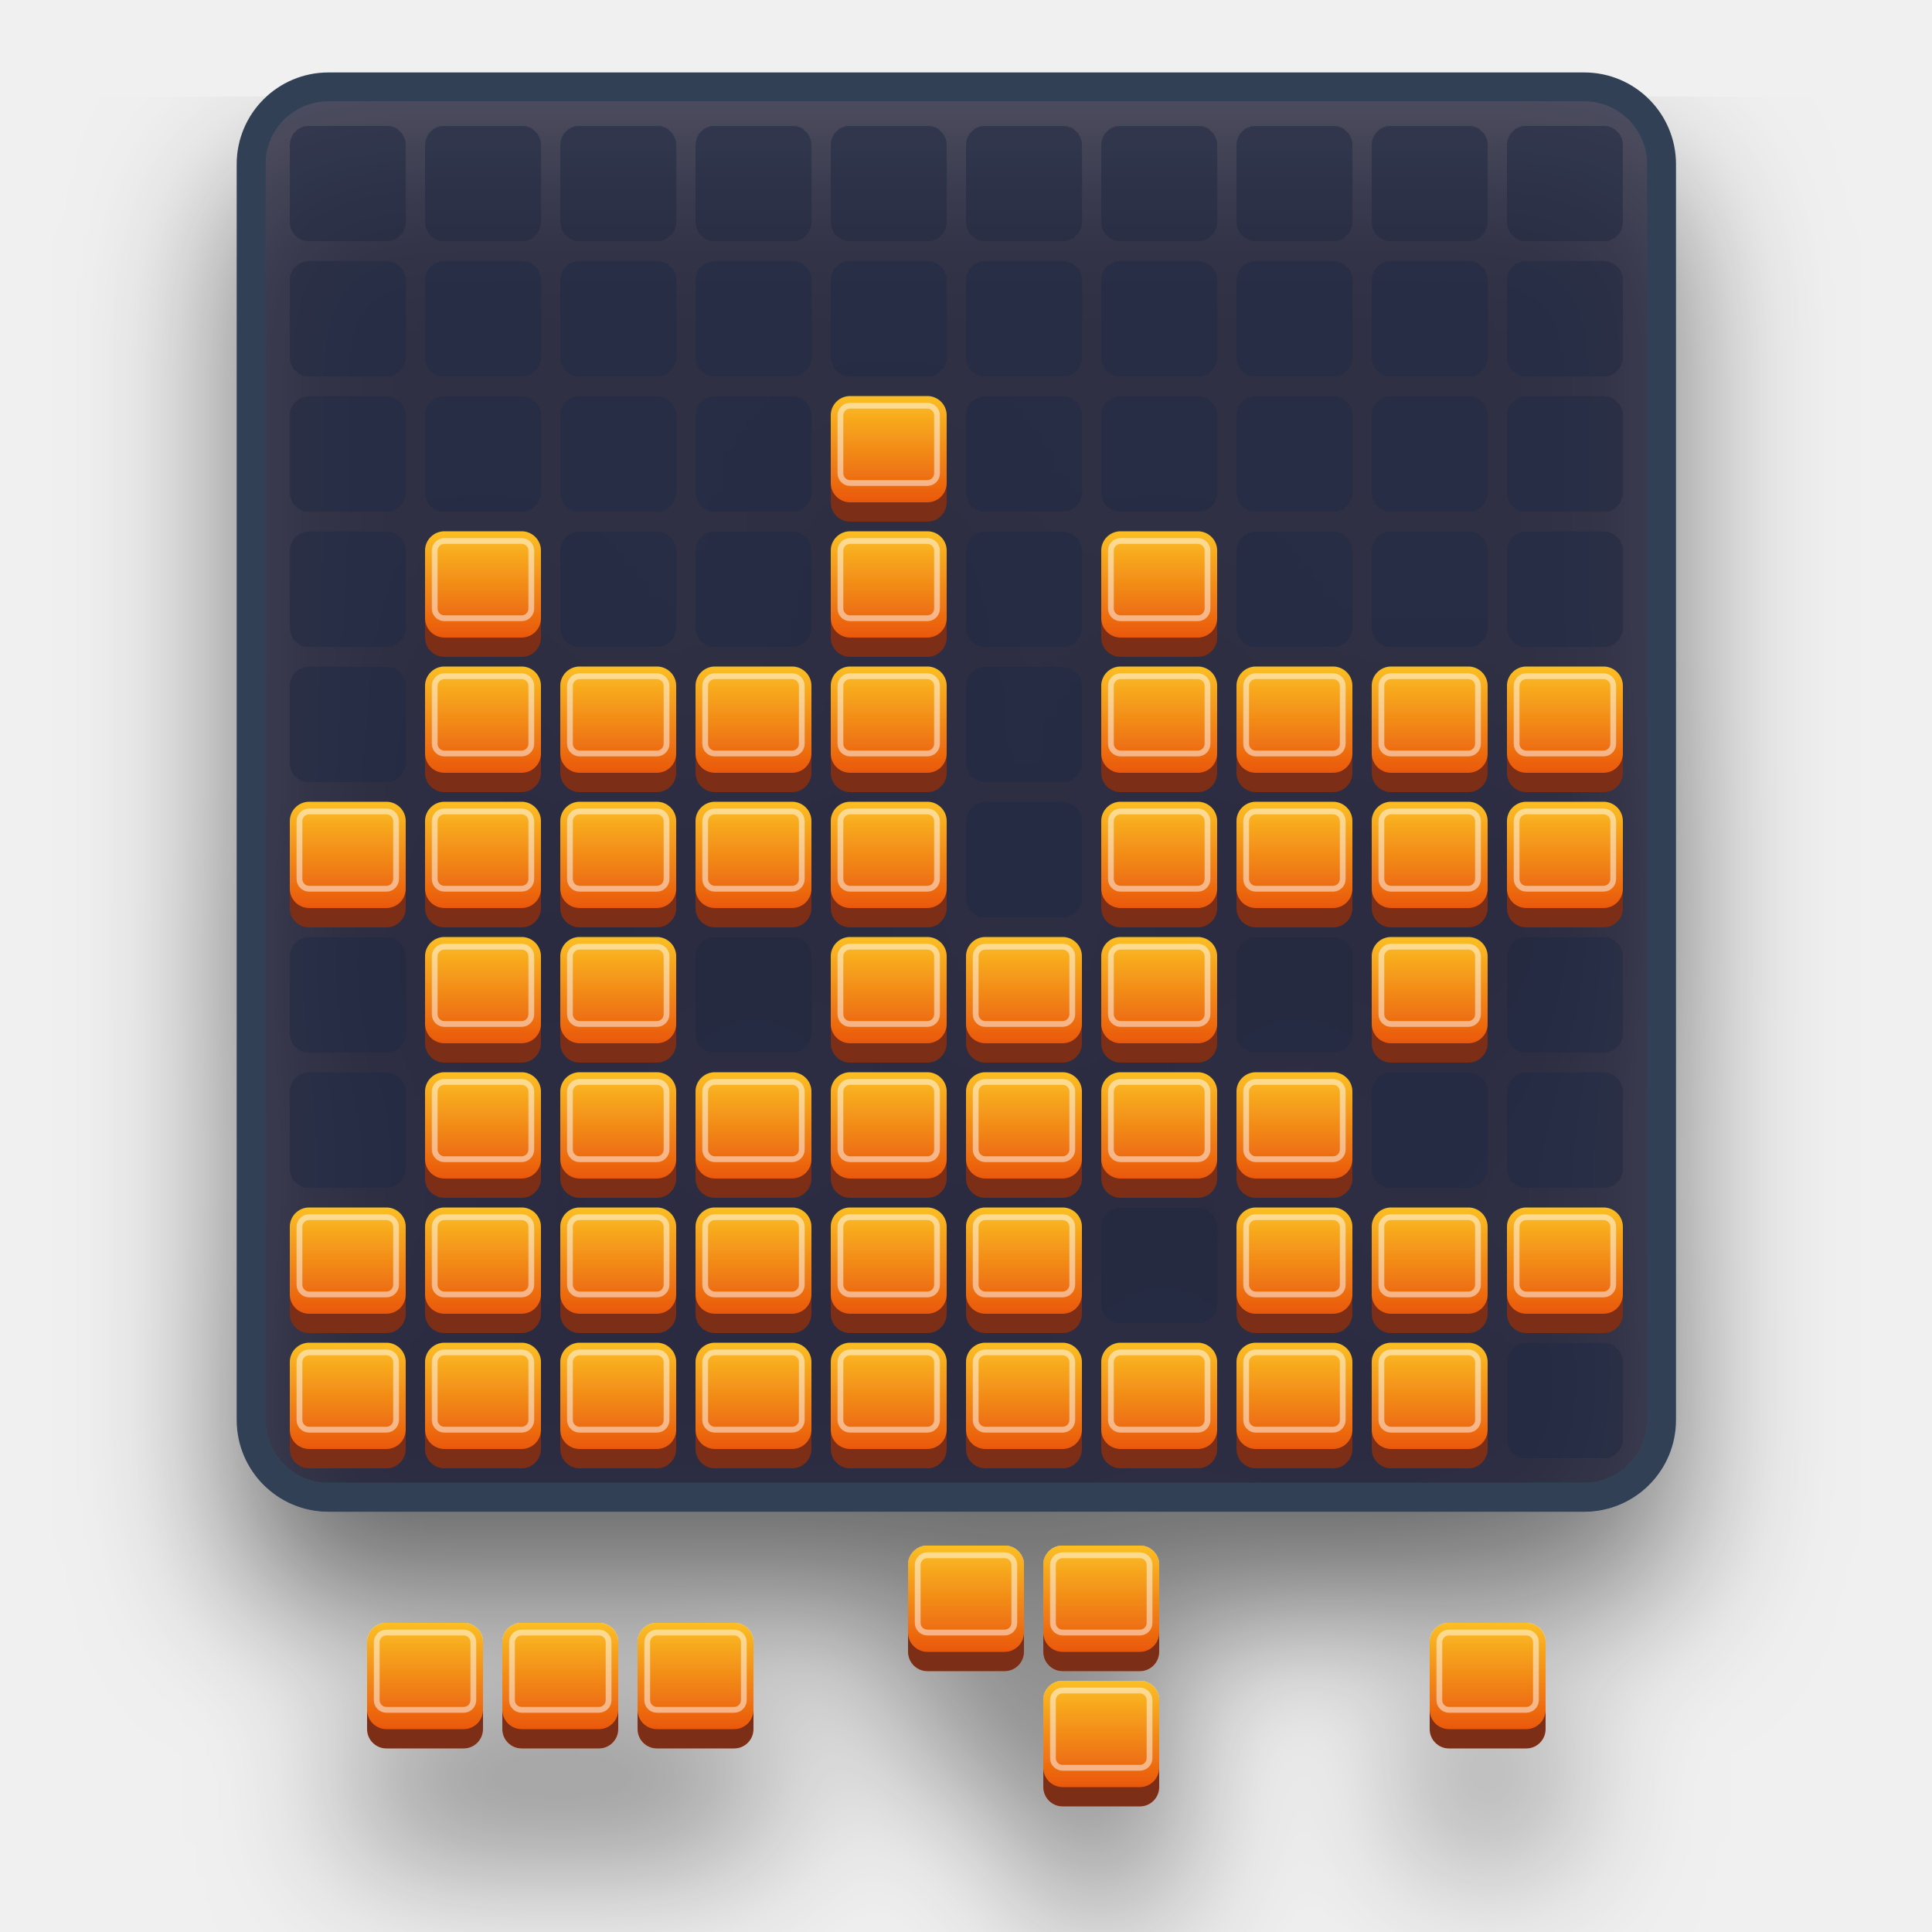
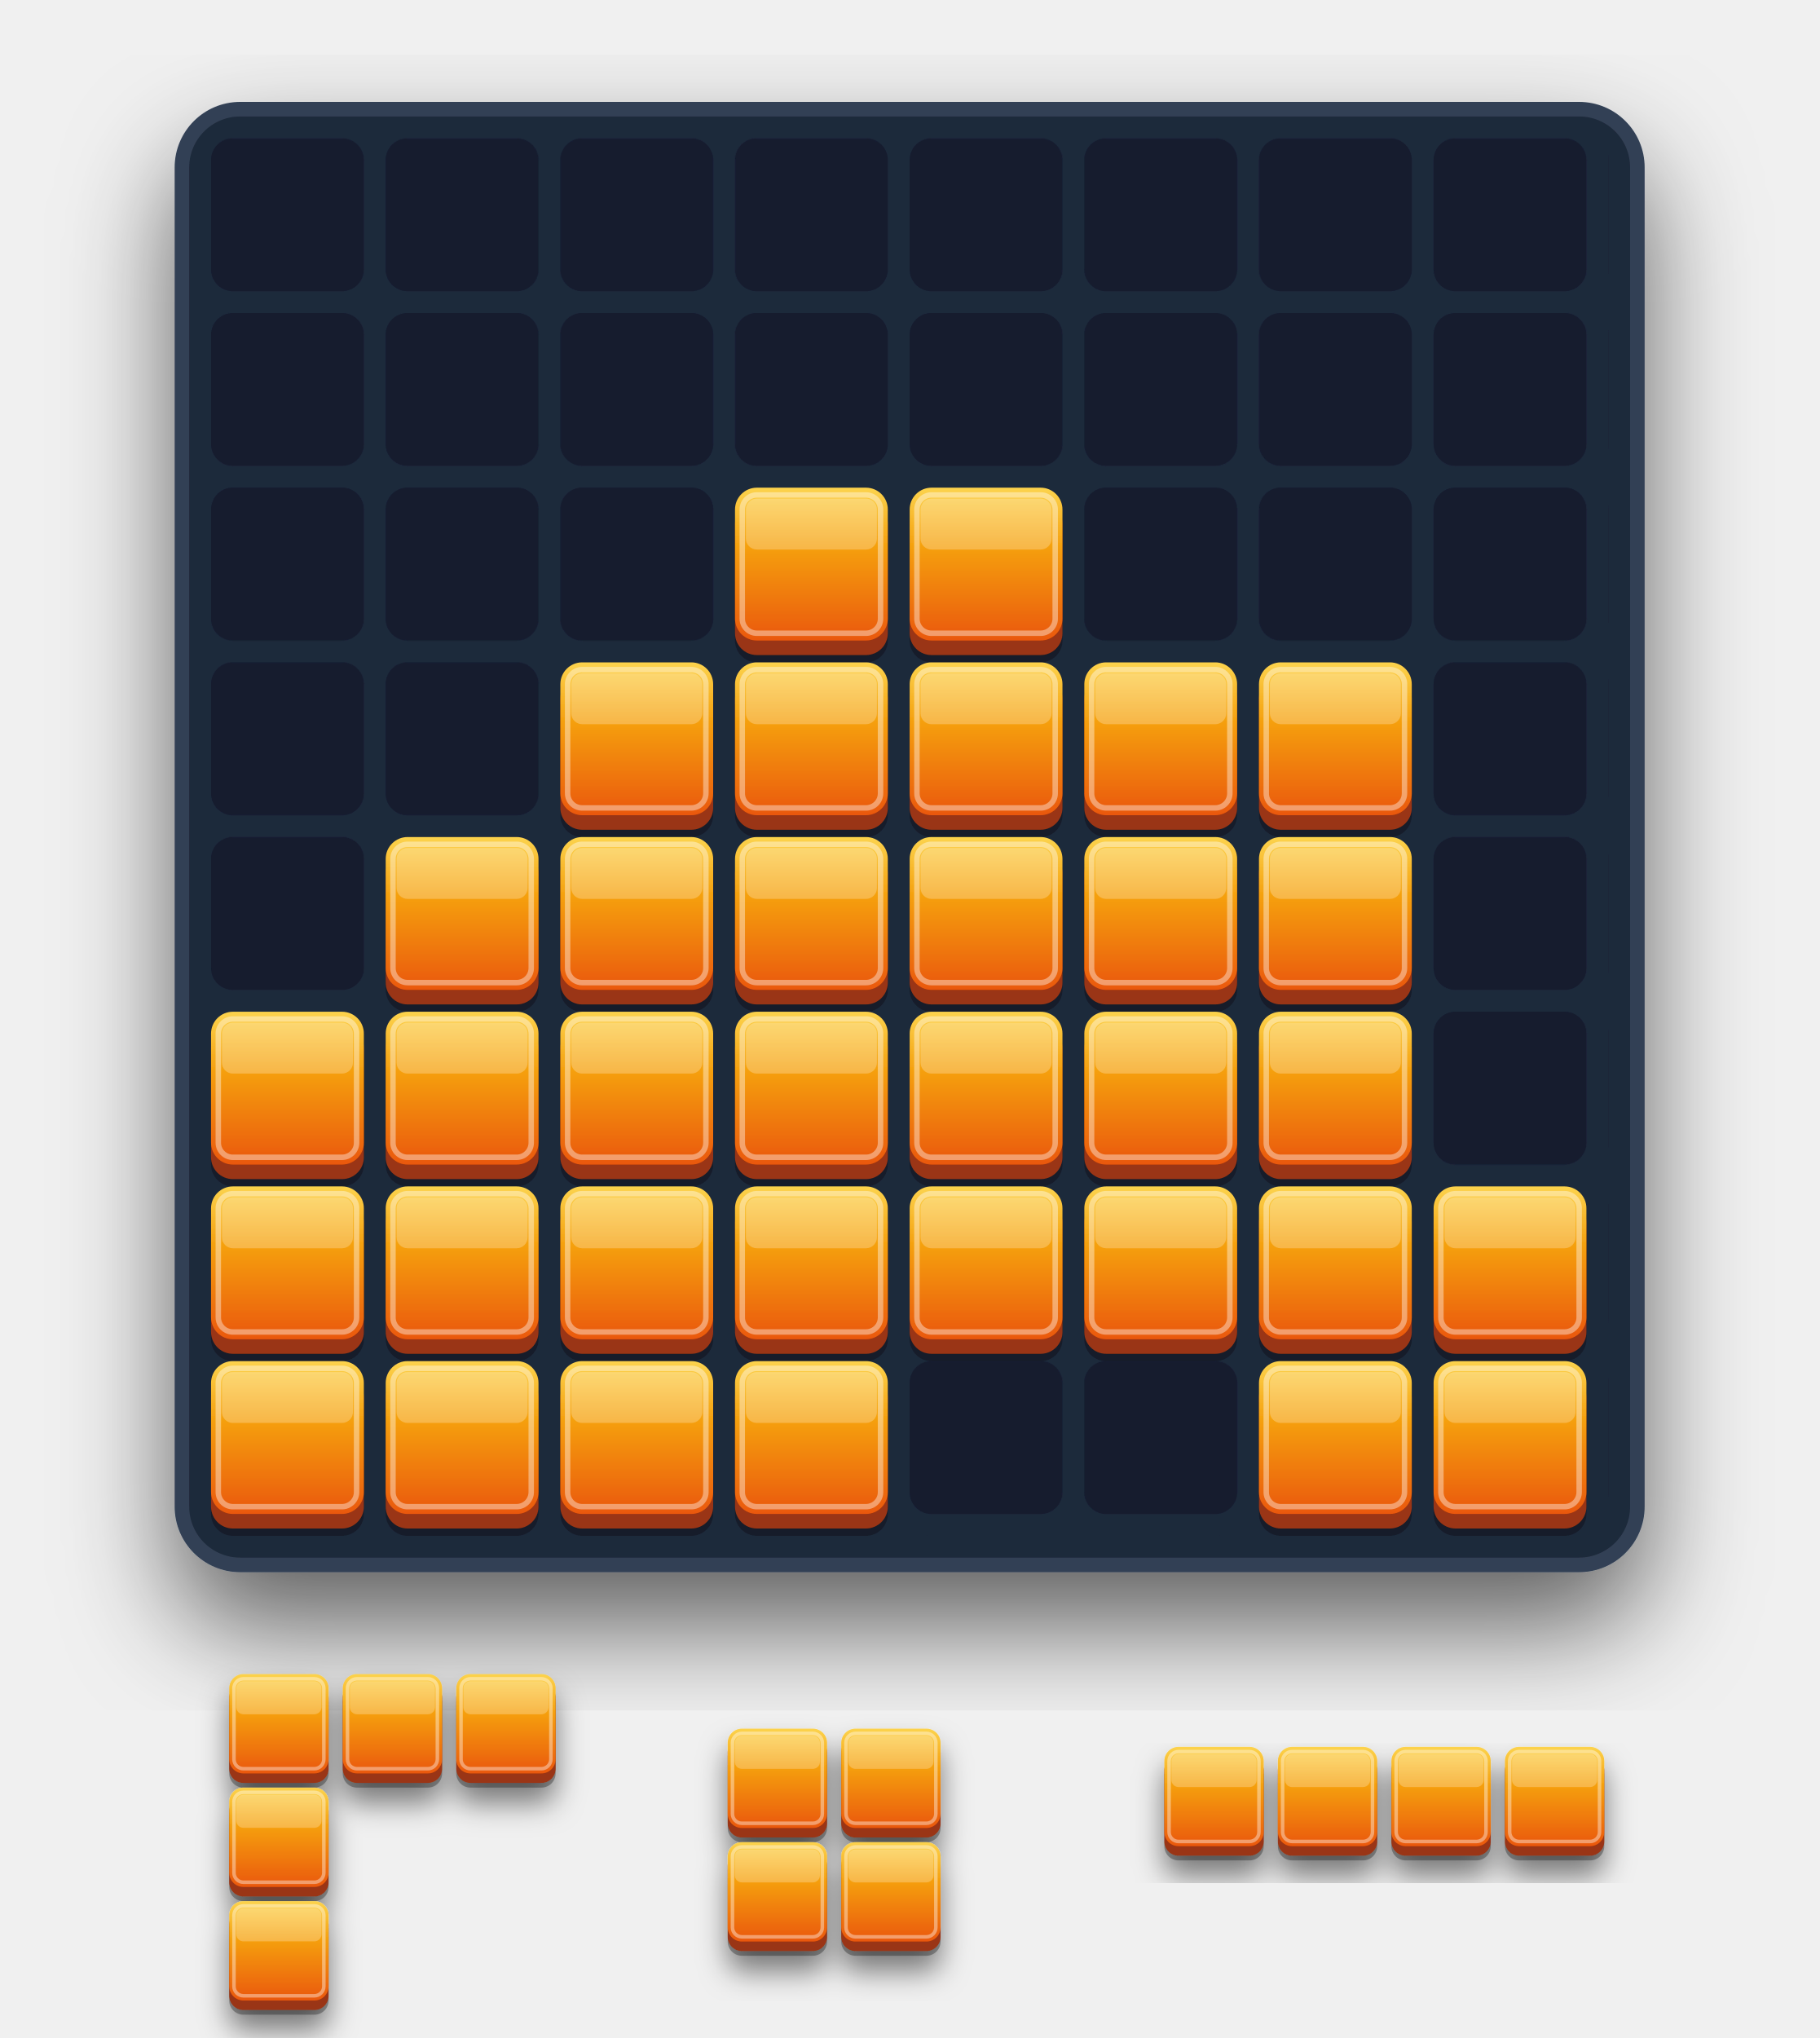
- <svg xmlns="http://www.w3.org/2000/svg" width="110" height="110" viewBox="0 0 100 100">
+ <svg xmlns="http://www.w3.org/2000/svg" viewBox="0 0 500 560">
  <defs>
-     <pattern id="grid" width="7" height="7" patternUnits="userSpaceOnUse" patternTransform="translate(15, 6.5)">
-       <rect width="6" height="6" rx="1" fill="#1e293b" />
+     <pattern id="grid8" width="48" height="48" patternUnits="userSpaceOnUse" patternTransform="translate(58, 38)">
+       <rect width="42" height="42" rx="6" fill="#0f172a" />
    </pattern>
-     <linearGradient id="b-orange" x1="0%" y1="0%" x2="0%" y2="100%">
-       <stop offset="0%" stop-color="#fbbf24" />
+     <linearGradient id="block-grad" x1="0%" y1="0%" x2="0%" y2="100%">
+       <stop offset="0%" stop-color="#fcd34d" />
+       <stop offset="40%" stop-color="#f59e0b" />
      <stop offset="100%" stop-color="#ea580c" />
    </linearGradient>
-     <g id="blk">
-       <rect x="0" y="1" width="6" height="5.5" rx="1" fill="#7c2d12" />
-       <rect x="0" y="0" width="6" height="5.5" rx="1" fill="url(#b-orange)" />
-       <rect x="0.5" y="0.5" width="5" height="4" rx="0.5" fill="none" stroke="#ffffff" stroke-width="0.3" stroke-opacity="0.5" />
+     <g id="block">
+       <rect x="0" y="6" width="42" height="42" rx="6" fill="#000000" fill-opacity="0.3" />
+       <rect x="0" y="4" width="42" height="42" rx="6" fill="#9a3412" />
+       <rect x="0" y="0" width="42" height="42" rx="6" fill="url(#block-grad)" />
+       <rect x="2" y="2" width="38" height="38" rx="4" fill="none" stroke="#ffffff" stroke-width="1.5" stroke-opacity="0.4" />
+       <rect x="3" y="3" width="36" height="14" rx="3" fill="#ffffff" fill-opacity="0.25" />
    </g>
-     <filter id="b-shadow" x="-20%" y="-20%" width="140%" height="140%">
-       <feDropShadow dx="0" dy="5" stdDeviation="4" flood-color="#000" flood-opacity="0.6" />
+     <filter id="board-shadow" x="-10%" y="-10%" width="120%" height="120%">
+       <feDropShadow dx="0" dy="15" stdDeviation="15" flood-color="#000" flood-opacity="0.6" />
+     </filter>
+     <filter id="piece-shadow" x="-20%" y="-20%" width="140%" height="140%">
+       <feDropShadow dx="0" dy="8" stdDeviation="6" flood-color="#000" flood-opacity="0.5" />
    </filter>
  </defs>
-   <g filter="url(#b-shadow)">
-     <rect x="13" y="4.5" width="73" height="73" rx="4" fill="#0f172a" fill-opacity="0.7" stroke="#334155" stroke-width="1.5" />
-     <rect x="15" y="6.5" width="69" height="69" fill="url(#grid)" opacity="0.5" />
+   <g filter="url(#board-shadow)">
+     <rect x="50" y="30" width="400" height="400" rx="16" fill="#1e293b" stroke="#334155" stroke-width="4" />
+     <rect x="58" y="38" width="384" height="384" fill="url(#grid8)" opacity="0.8" />
    <g>
-       <use href="#blk" x="15" y="69.5" />
-       <use href="#blk" x="22" y="69.5" />
-       <use href="#blk" x="29" y="69.5" />
-       <use href="#blk" x="36" y="69.5" />
-       <use href="#blk" x="43" y="69.5" />
-       <use href="#blk" x="50" y="69.5" />
-       <use href="#blk" x="57" y="69.5" />
-       <use href="#blk" x="64" y="69.5" />
-       <use href="#blk" x="71" y="69.5" />
-       <use href="#blk" x="15" y="62.5" />
-       <use href="#blk" x="22" y="62.5" />
-       <use href="#blk" x="29" y="62.5" />
-       <use href="#blk" x="36" y="62.5" />
-       <use href="#blk" x="43" y="62.5" />
-       <use href="#blk" x="50" y="62.5" />
-       <use href="#blk" x="64" y="62.5" />
-       <use href="#blk" x="71" y="62.5" />
-       <use href="#blk" x="78" y="62.5" />
-       <use href="#blk" x="22" y="55.5" />
-       <use href="#blk" x="29" y="55.5" />
-       <use href="#blk" x="36" y="55.5" />
-       <use href="#blk" x="43" y="55.5" />
-       <use href="#blk" x="50" y="55.5" />
-       <use href="#blk" x="57" y="55.5" />
-       <use href="#blk" x="64" y="55.5" />
-       <use href="#blk" x="22" y="48.5" />
-       <use href="#blk" x="29" y="48.5" />
-       <use href="#blk" x="43" y="48.5" />
-       <use href="#blk" x="50" y="48.5" />
-       <use href="#blk" x="57" y="48.5" />
-       <use href="#blk" x="71" y="48.5" />
-       <use href="#blk" x="15" y="41.5" />
-       <use href="#blk" x="22" y="41.5" />
-       <use href="#blk" x="29" y="41.5" />
-       <use href="#blk" x="36" y="41.5" />
-       <use href="#blk" x="43" y="41.5" />
-       <use href="#blk" x="57" y="41.5" />
-       <use href="#blk" x="64" y="41.5" />
-       <use href="#blk" x="71" y="41.5" />
-       <use href="#blk" x="78" y="41.5" />
-       <use href="#blk" x="22" y="34.5" />
-       <use href="#blk" x="29" y="34.5" />
-       <use href="#blk" x="36" y="34.5" />
-       <use href="#blk" x="43" y="34.5" />
-       <use href="#blk" x="57" y="34.5" />
-       <use href="#blk" x="64" y="34.5" />
-       <use href="#blk" x="71" y="34.5" />
-       <use href="#blk" x="78" y="34.5" />
-       <use href="#blk" x="22" y="27.5" />
-       <use href="#blk" x="43" y="27.5" />
-       <use href="#blk" x="57" y="27.5" />
-       <use href="#blk" x="43" y="20.5" />
-     </g>
-     <g>
-       <use href="#blk" x="19" y="84" />
-       <use href="#blk" x="26" y="84" />
-       <use href="#blk" x="33" y="84" />
-       <use href="#blk" x="47" y="80" />
-       <use href="#blk" x="54" y="80" />
-       <use href="#blk" x="54" y="87" />
-       <use href="#blk" x="74" y="84" />
+       <use href="#block" x="202" y="134" />
+       <use href="#block" x="250" y="134" />
+       <use href="#block" x="154" y="182" />
+       <use href="#block" x="202" y="182" />
+       <use href="#block" x="250" y="182" />
+       <use href="#block" x="298" y="182" />
+       <use href="#block" x="346" y="182" />
+       <use href="#block" x="106" y="230" />
+       <use href="#block" x="154" y="230" />
+       <use href="#block" x="202" y="230" />
+       <use href="#block" x="250" y="230" />
+       <use href="#block" x="298" y="230" />
+       <use href="#block" x="346" y="230" />
+       <use href="#block" x="58" y="278" />
+       <use href="#block" x="106" y="278" />
+       <use href="#block" x="154" y="278" />
+       <use href="#block" x="202" y="278" />
+       <use href="#block" x="250" y="278" />
+       <use href="#block" x="298" y="278" />
+       <use href="#block" x="346" y="278" />
+       <use href="#block" x="58" y="326" />
+       <use href="#block" x="106" y="326" />
+       <use href="#block" x="154" y="326" />
+       <use href="#block" x="202" y="326" />
+       <use href="#block" x="250" y="326" />
+       <use href="#block" x="298" y="326" />
+       <use href="#block" x="346" y="326" />
+       <use href="#block" x="394" y="326" />
+       <use href="#block" x="58" y="374" />
+       <use href="#block" x="106" y="374" />
+       <use href="#block" x="154" y="374" />
+       <use href="#block" x="202" y="374" />
+       <use href="#block" x="346" y="374" />
+       <use href="#block" x="394" y="374" />
    </g>
  </g>
+   <g transform="translate(63, 460) scale(0.65)" filter="url(#piece-shadow)">
+     <use href="#block" x="0" y="0" />
+     <use href="#block" x="48" y="0" />
+     <use href="#block" x="96" y="0" />
+     <use href="#block" x="0" y="48" />
+     <use href="#block" x="0" y="96" />
+   </g>
+   <g transform="translate(200, 475) scale(0.65)" filter="url(#piece-shadow)">
+     <use href="#block" x="0" y="0" />
+     <use href="#block" x="48" y="0" />
+     <use href="#block" x="0" y="48" />
+     <use href="#block" x="48" y="48" />
+   </g>
+   <g transform="translate(320, 480) scale(0.65)" filter="url(#piece-shadow)">
+     <use href="#block" x="0" y="0" />
+     <use href="#block" x="48" y="0" />
+     <use href="#block" x="96" y="0" />
+     <use href="#block" x="144" y="0" />
+   </g>
</svg>
